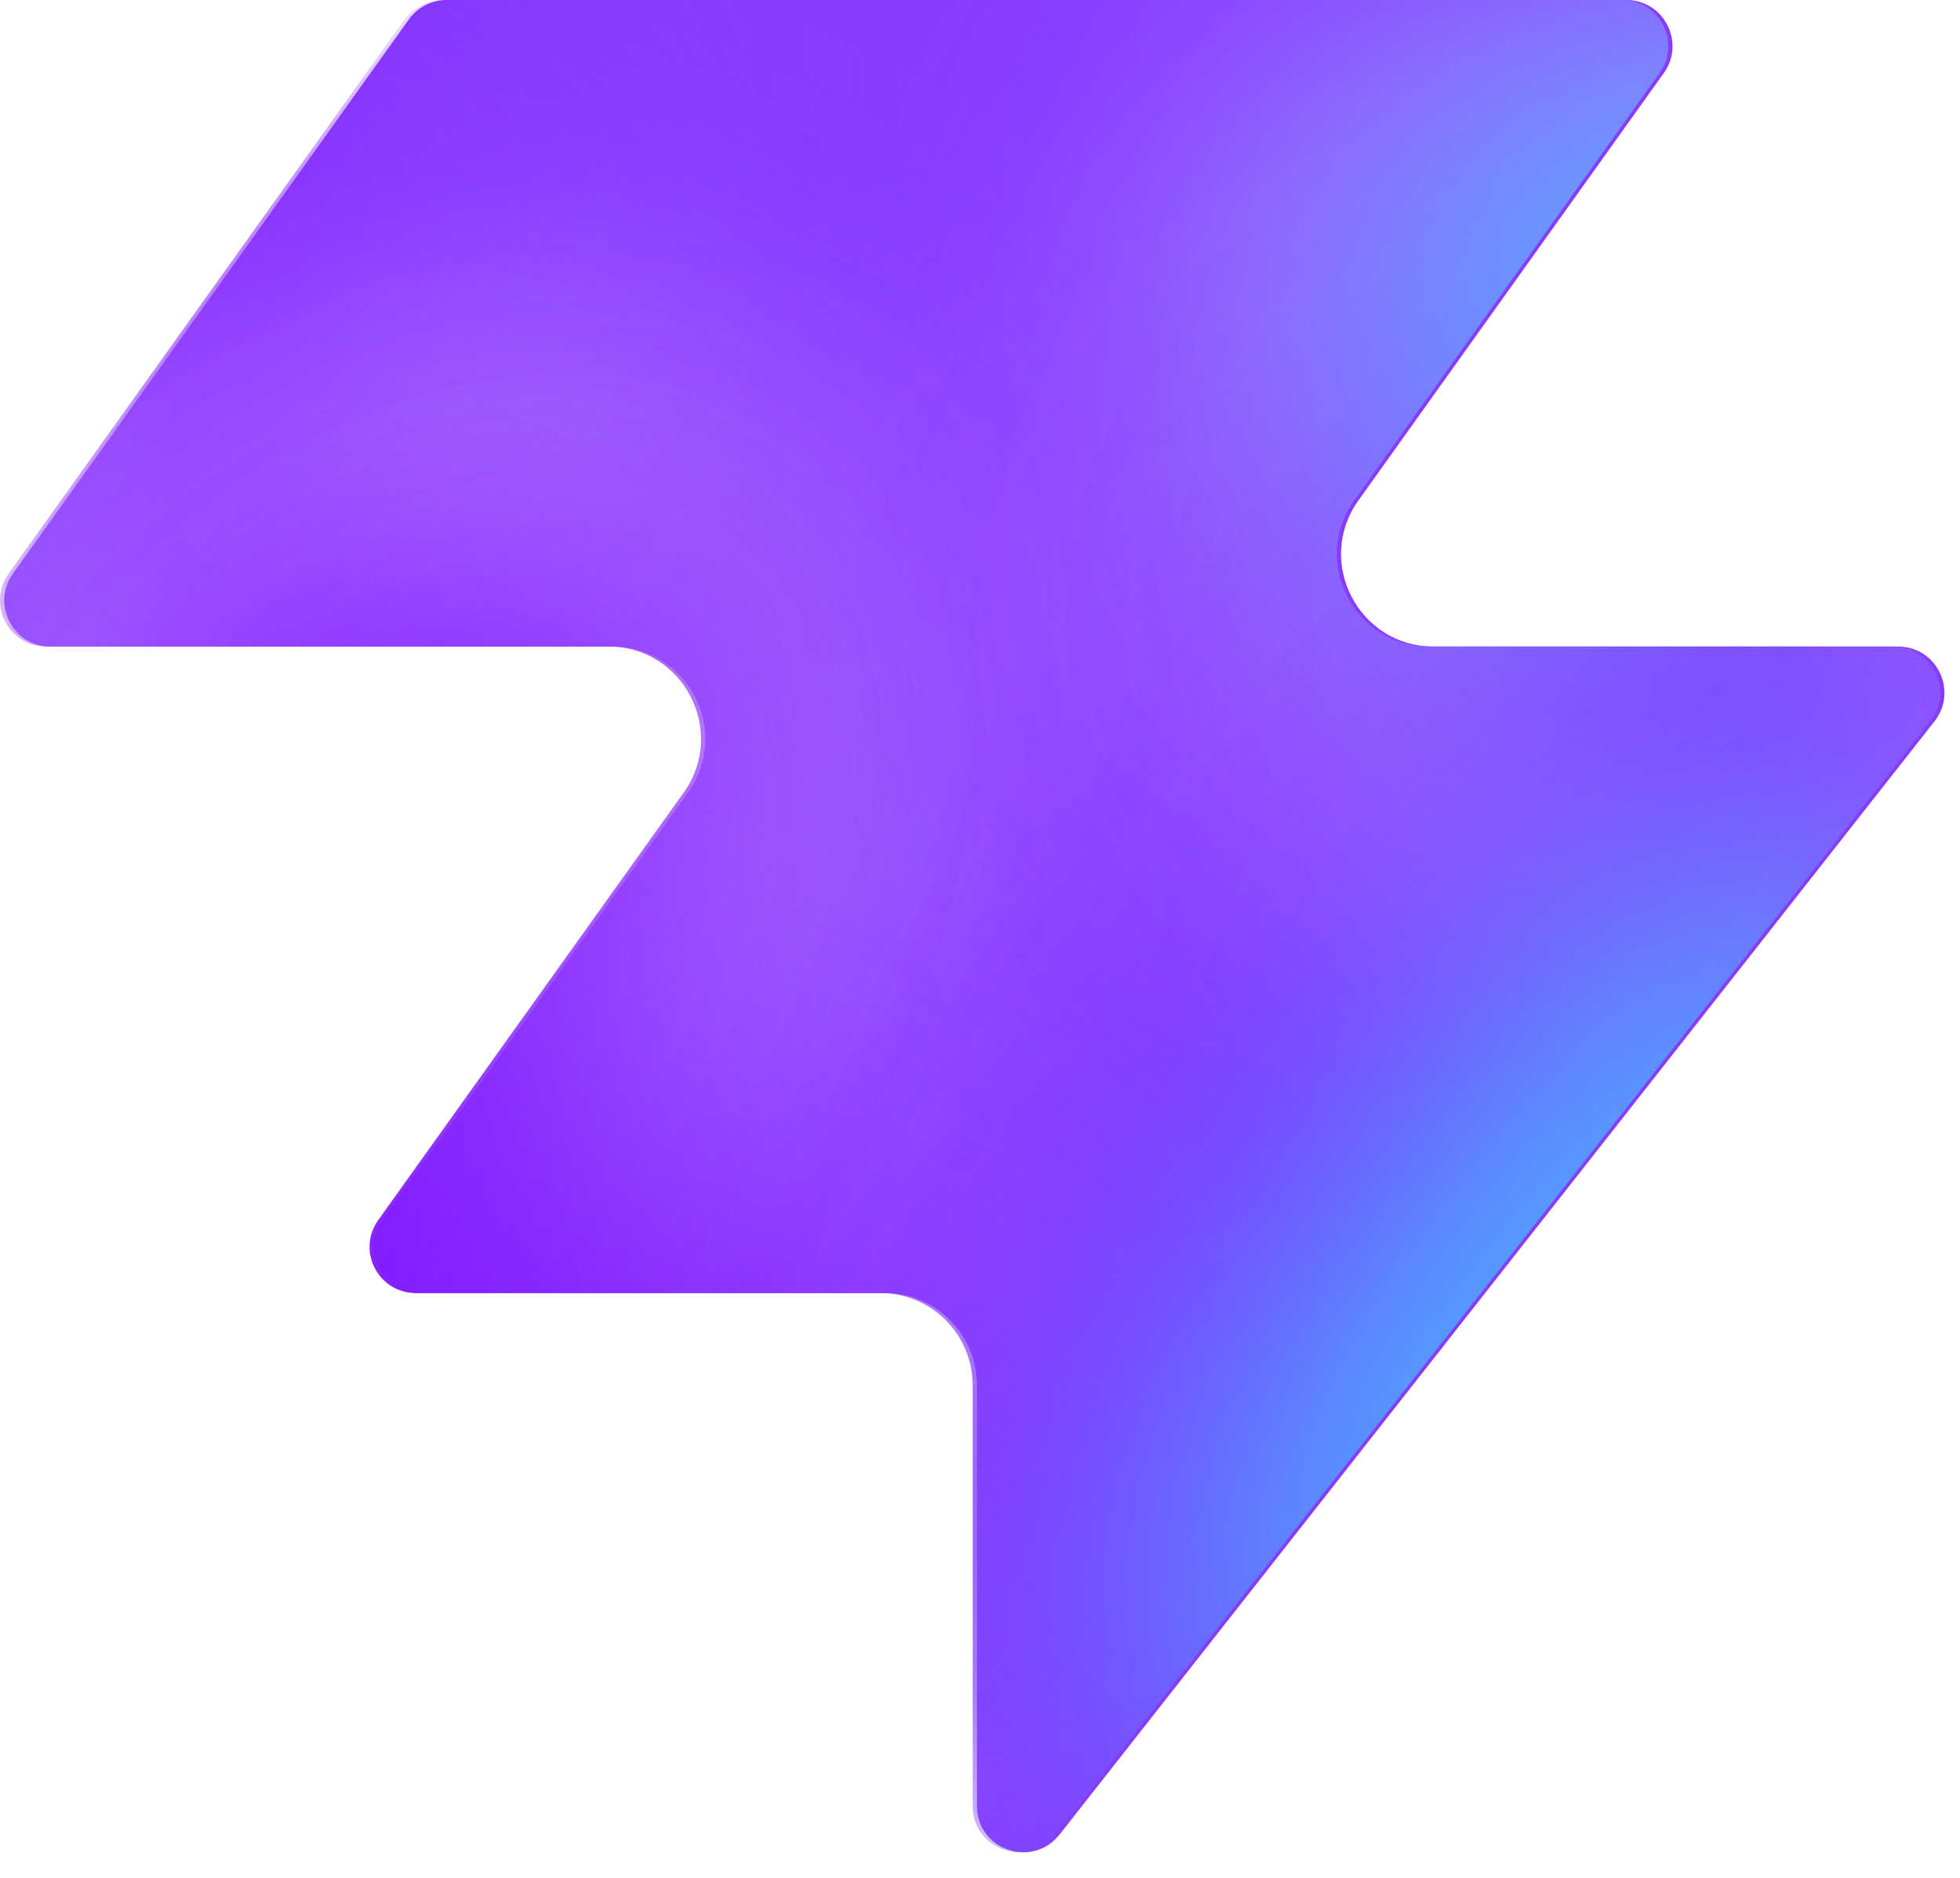
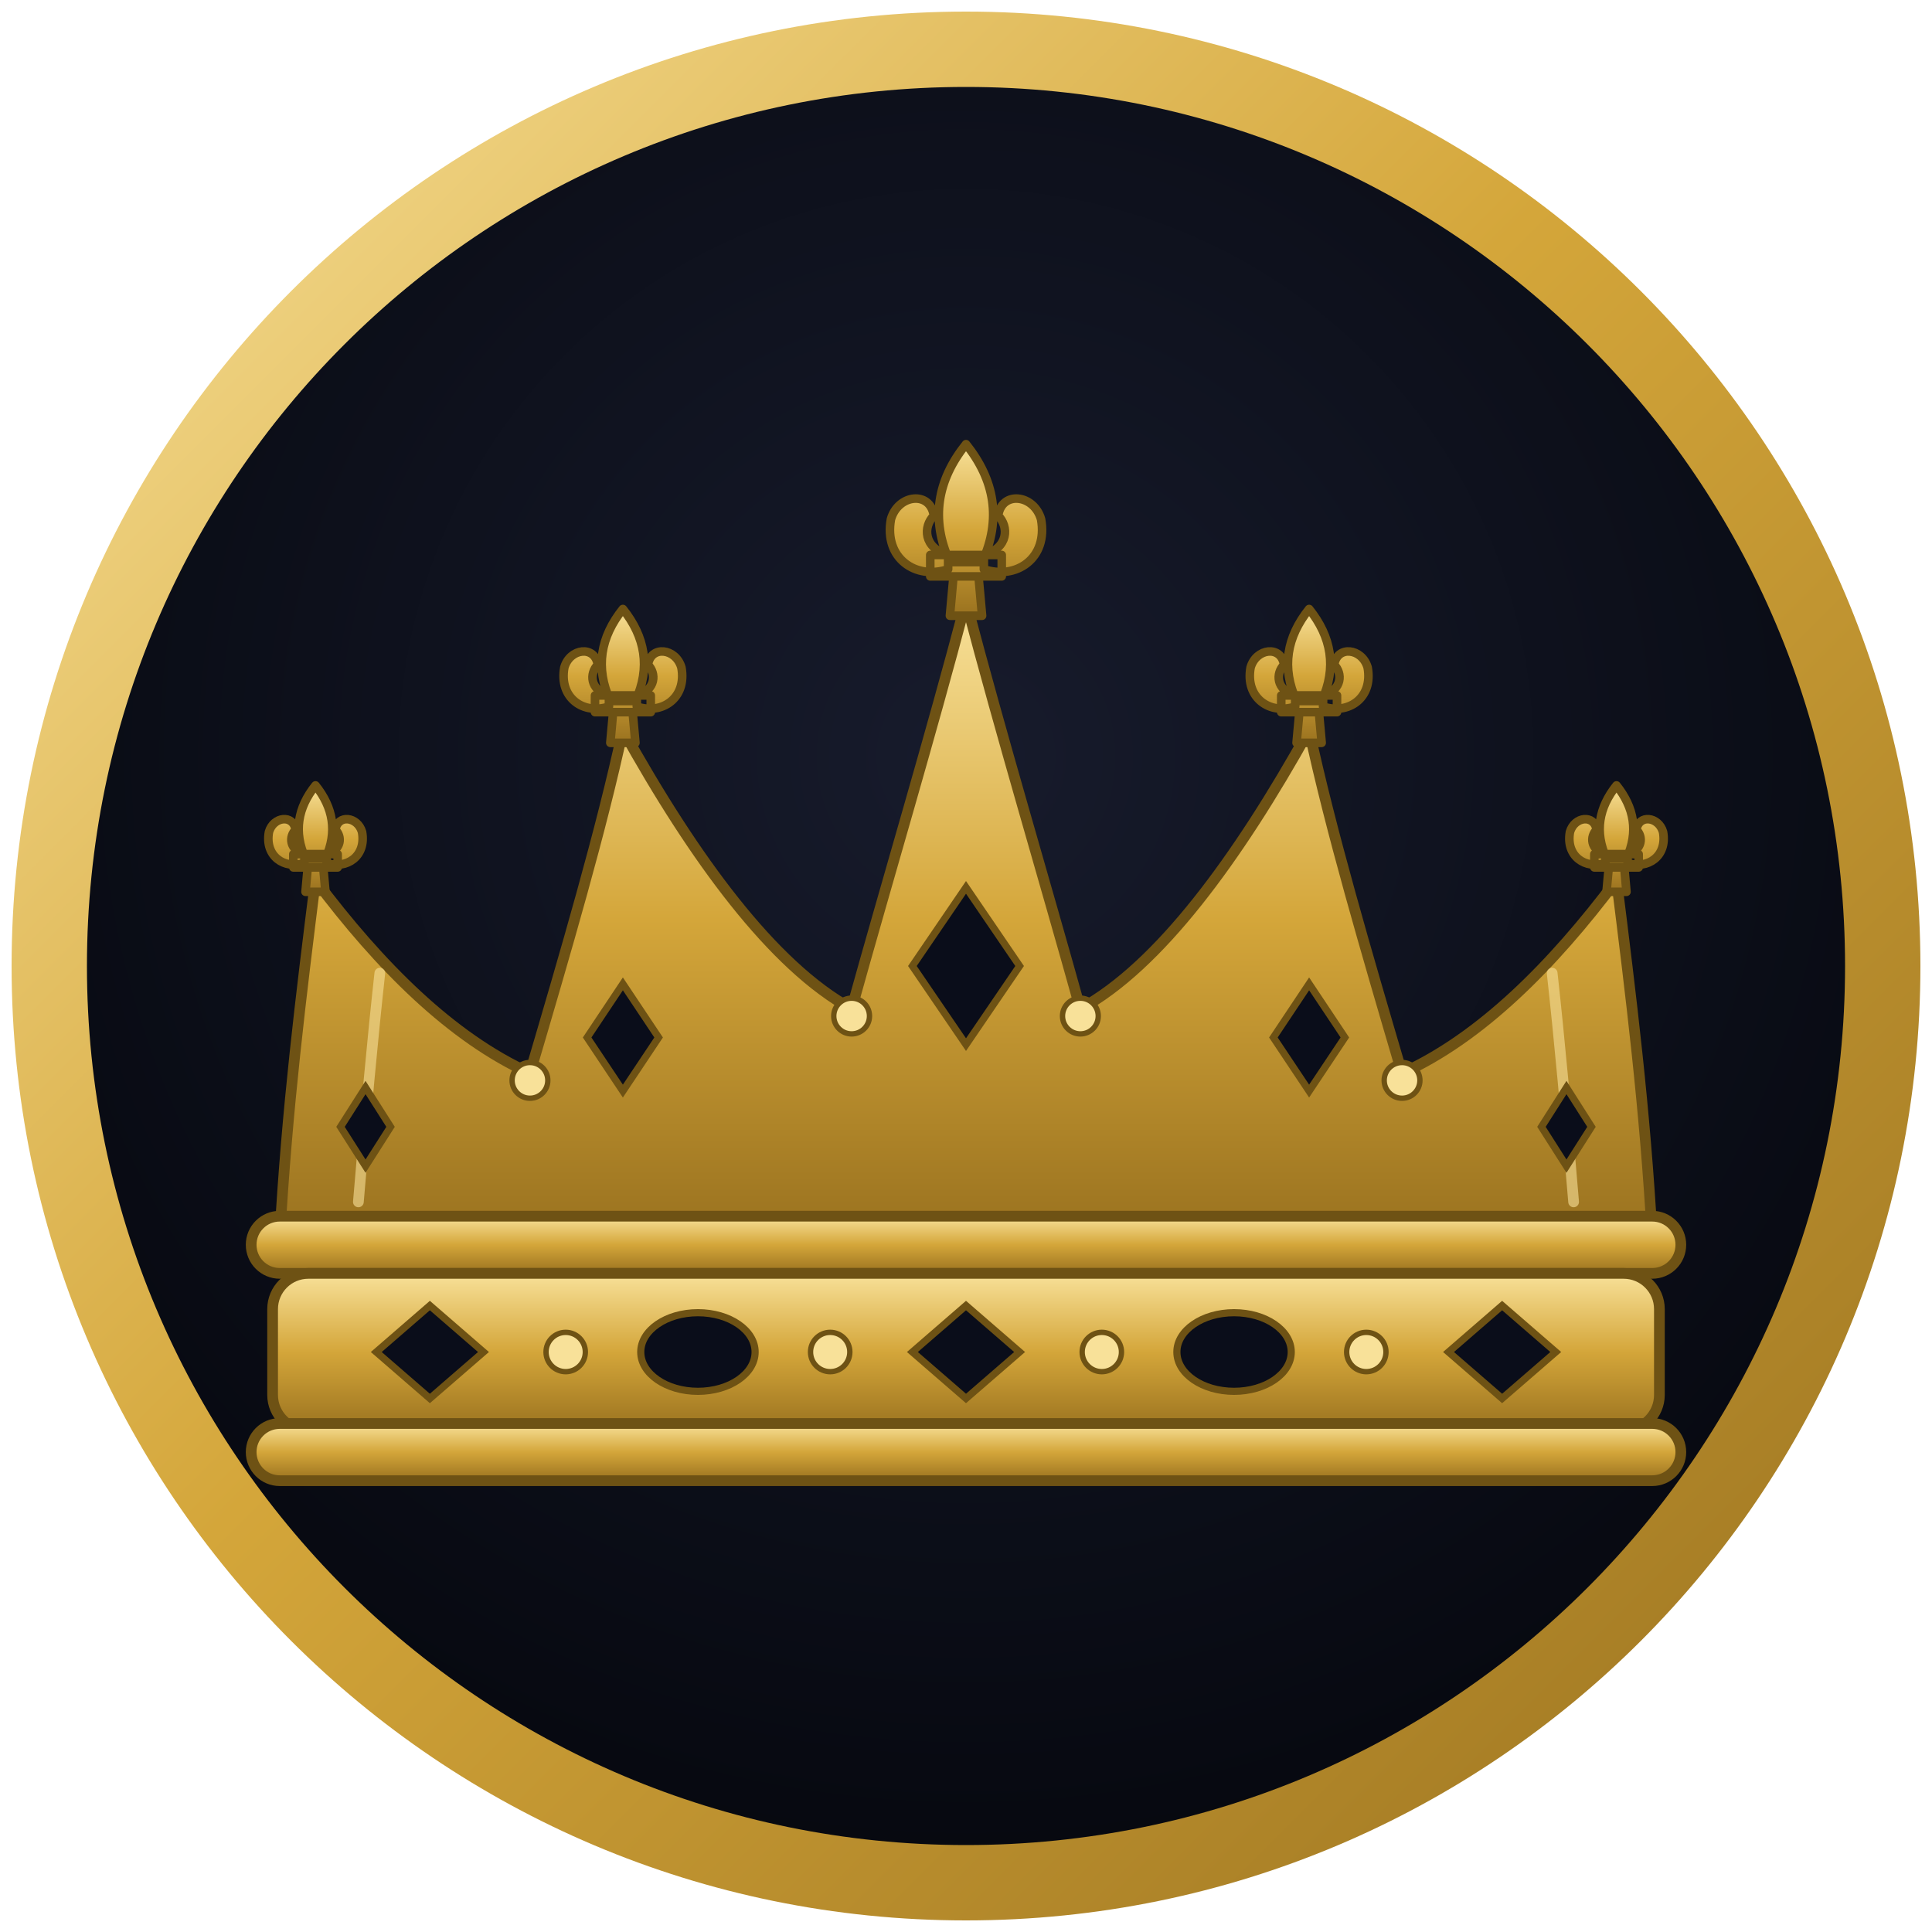
- <svg xmlns="http://www.w3.org/2000/svg" width="48" height="46" fill="none" viewBox="0 0 48 46">
-   <path fill="#863bff" d="M25.946 44.938c-.664.845-2.021.375-2.021-.698V33.937a2.26 2.26 0 0 0-2.262-2.262H10.287c-.92 0-1.456-1.04-.92-1.788l7.48-10.471c1.07-1.497 0-3.578-1.842-3.578H1.237c-.92 0-1.456-1.04-.92-1.788L10.013.474c.214-.297.556-.474.92-.474h28.894c.92 0 1.456 1.04.92 1.788l-7.48 10.471c-1.07 1.498 0 3.579 1.842 3.579h11.377c.943 0 1.473 1.088.89 1.83L25.947 44.94z" style="fill:#863bff;fill:color(display-p3 .525 .23 1);fill-opacity:1" />
-   <mask id="a" width="48" height="46" x="0" y="0" maskUnits="userSpaceOnUse" style="mask-type:alpha">
-     <path fill="#000" d="M25.842 44.938c-.664.844-2.021.375-2.021-.698V33.937a2.26 2.26 0 0 0-2.262-2.262H10.183c-.92 0-1.456-1.04-.92-1.788l7.48-10.471c1.07-1.498 0-3.579-1.842-3.579H1.133c-.92 0-1.456-1.04-.92-1.787L9.91.473c.214-.297.556-.474.92-.474h28.894c.92 0 1.456 1.04.92 1.788l-7.48 10.471c-1.07 1.498 0 3.578 1.842 3.578h11.377c.943 0 1.473 1.088.89 1.832L25.843 44.94z" style="fill:#000;fill-opacity:1" />
-   </mask>
-   <g mask="url(#a)">
-     <g filter="url(#b)">
-       <ellipse cx="5.508" cy="14.704" fill="#ede6ff" rx="5.508" ry="14.704" style="fill:#ede6ff;fill:color(display-p3 .927 .903 1);fill-opacity:1" transform="matrix(.00324 1 1 -.00324 -4.47 31.516)" />
-     </g>
-     <g filter="url(#c)">
-       <ellipse cx="10.399" cy="29.851" fill="#ede6ff" rx="10.399" ry="29.851" style="fill:#ede6ff;fill:color(display-p3 .927 .903 1);fill-opacity:1" transform="matrix(.00324 1 1 -.00324 -39.328 7.883)" />
-     </g>
-     <g filter="url(#d)">
-       <ellipse cx="5.508" cy="30.487" fill="#7e14ff" rx="5.508" ry="30.487" style="fill:#7e14ff;fill:color(display-p3 .492 .077 1);fill-opacity:1" transform="rotate(89.814 -25.913 -14.639)scale(1 -1)" />
-     </g>
-     <g filter="url(#e)">
-       <ellipse cx="5.508" cy="30.599" fill="#7e14ff" rx="5.508" ry="30.599" style="fill:#7e14ff;fill:color(display-p3 .492 .077 1);fill-opacity:1" transform="rotate(89.814 -32.644 -3.334)scale(1 -1)" />
-     </g>
-     <g filter="url(#f)">
-       <ellipse cx="5.508" cy="30.599" fill="#7e14ff" rx="5.508" ry="30.599" style="fill:#7e14ff;fill:color(display-p3 .492 .077 1);fill-opacity:1" transform="matrix(.00324 1 1 -.00324 -34.34 30.47)" />
-     </g>
-     <g filter="url(#g)">
-       <ellipse cx="14.072" cy="22.078" fill="#ede6ff" rx="14.072" ry="22.078" style="fill:#ede6ff;fill:color(display-p3 .927 .903 1);fill-opacity:1" transform="rotate(93.35 24.506 48.493)scale(-1 1)" />
-     </g>
-     <g filter="url(#h)">
-       <ellipse cx="3.47" cy="21.501" fill="#7e14ff" rx="3.47" ry="21.501" style="fill:#7e14ff;fill:color(display-p3 .492 .077 1);fill-opacity:1" transform="rotate(89.009 28.708 47.59)scale(-1 1)" />
-     </g>
-     <g filter="url(#i)">
-       <ellipse cx="3.47" cy="21.501" fill="#7e14ff" rx="3.47" ry="21.501" style="fill:#7e14ff;fill:color(display-p3 .492 .077 1);fill-opacity:1" transform="rotate(89.009 28.708 47.59)scale(-1 1)" />
-     </g>
-     <g filter="url(#j)">
-       <ellipse cx=".387" cy="8.972" fill="#7e14ff" rx="4.407" ry="29.108" style="fill:#7e14ff;fill:color(display-p3 .492 .077 1);fill-opacity:1" transform="rotate(39.51 .387 8.972)" />
-     </g>
-     <g filter="url(#k)">
-       <ellipse cx="47.523" cy="-6.092" fill="#7e14ff" rx="4.407" ry="29.108" style="fill:#7e14ff;fill:color(display-p3 .492 .077 1);fill-opacity:1" transform="rotate(37.892 47.523 -6.092)" />
-     </g>
-     <g filter="url(#l)">
-       <ellipse cx="41.412" cy="6.333" fill="#47bfff" rx="5.971" ry="9.665" style="fill:#47bfff;fill:color(display-p3 .28 .748 1);fill-opacity:1" transform="rotate(37.892 41.412 6.333)" />
-     </g>
-     <g filter="url(#m)">
-       <ellipse cx="-1.879" cy="38.332" fill="#7e14ff" rx="4.407" ry="29.108" style="fill:#7e14ff;fill:color(display-p3 .492 .077 1);fill-opacity:1" transform="rotate(37.892 -1.88 38.332)" />
-     </g>
-     <g filter="url(#n)">
-       <ellipse cx="-1.879" cy="38.332" fill="#7e14ff" rx="4.407" ry="29.108" style="fill:#7e14ff;fill:color(display-p3 .492 .077 1);fill-opacity:1" transform="rotate(37.892 -1.88 38.332)" />
-     </g>
-     <g filter="url(#o)">
-       <ellipse cx="35.651" cy="29.907" fill="#7e14ff" rx="4.407" ry="29.108" style="fill:#7e14ff;fill:color(display-p3 .492 .077 1);fill-opacity:1" transform="rotate(37.892 35.651 29.907)" />
-     </g>
-     <g filter="url(#p)">
-       <ellipse cx="38.418" cy="32.4" fill="#47bfff" rx="5.971" ry="15.297" style="fill:#47bfff;fill:color(display-p3 .28 .748 1);fill-opacity:1" transform="rotate(37.892 38.418 32.4)" />
-     </g>
+ <svg xmlns="http://www.w3.org/2000/svg" viewBox="0 0 1000 1000" role="img" aria-label="Raja Thrifts">
+   <defs>
+     <linearGradient id="fg" x1="0" y1="0" x2="0" y2="1">
+       <stop offset="0" stop-color="#f8e199" />
+       <stop offset="0.5" stop-color="#d4a63a" />
+       <stop offset="1" stop-color="#9a721f" />
+     </linearGradient>
+     <linearGradient id="fgr" x1="0" y1="0" x2="1" y2="1">
+       <stop offset="0" stop-color="#f8e199" />
+       <stop offset="0.45" stop-color="#d4a63a" />
+       <stop offset="1" stop-color="#9a721f" />
+     </linearGradient>
+     <radialGradient id="fbg" cx="0.5" cy="0.38" r="0.65">
+       <stop offset="0" stop-color="#171b2c" />
+       <stop offset="1" stop-color="#06080f" />
+     </radialGradient>
+   </defs>
+   <circle cx="500" cy="500" r="494" fill="url(#fgr)" />
+   <circle cx="500" cy="500" r="455" fill="url(#fbg)" />
+   <g transform="translate(130.0 278) scale(1.85)">
+     <path d="M8 196 C10 160 14 128 18 96 C36 120 56 140 78 150 C88 116 98 82 104 54 C124 90 146 120 168 132 C178 96 190 56 200 18 C210 56 222 96 232 132 C254 120 276 90 296 54 C302 82 312 116 322 150 C344 140 364 120 382 96 C386 128 390 160 392 196 Z" fill="url(#fg)" stroke="#6e5214" stroke-width="3" stroke-linejoin="round" />
+     <path d="M30 186 C32 162 34 140 36 122 M364 122 C366 140 368 162 370 186" stroke="#f8e199" stroke-width="3" opacity="0.6" fill="none" stroke-linecap="round" />
+     <path d="M200 98 L215 120 L200 142 L185 120 Z" fill="#0a0d1a" stroke="#6e5214" stroke-width="2" />
+     <path d="M104 125 L114 140 L104 155 L94 140 Z" fill="#0a0d1a" stroke="#6e5214" stroke-width="2" />
+     <path d="M296 125 L306 140 L296 155 L286 140 Z" fill="#0a0d1a" stroke="#6e5214" stroke-width="2" />
+     <path d="M32 154 L39 165 L32 176 L25 165 Z" fill="#0a0d1a" stroke="#6e5214" stroke-width="2" />
+     <path d="M368 154 L375 165 L368 176 L361 165 Z" fill="#0a0d1a" stroke="#6e5214" stroke-width="2" />
+     <circle cx="78" cy="152" r="5" fill="#f8e199" stroke="#6e5214" stroke-width="1.5" />
+     <circle cx="168" cy="134" r="5" fill="#f8e199" stroke="#6e5214" stroke-width="1.5" />
+     <circle cx="232" cy="134" r="5" fill="#f8e199" stroke="#6e5214" stroke-width="1.5" />
+     <circle cx="322" cy="152" r="5" fill="#f8e199" stroke="#6e5214" stroke-width="1.5" />
+     <path transform="translate(18 98) scale(0.62)" d="M0 -46 C8 -36 10 -25 4.5 -13 L-4.5 -13 C-10 -25 -8 -36 0 -46 Z M-5 -11 C-14 -8 -23 -14 -21 -25 C-19 -32 -10 -33 -9 -26 C-12 -23 -12 -17 -5 -15 Z M5 -11 C14 -8 23 -14 21 -25 C19 -32 10 -33 9 -26 C12 -23 12 -17 5 -15 Z M-10 -15 H10 V-9 H-10 Z M-3.5 -9 H3.5 L4.5 2 H-4.5 Z" fill="url(#fg)" stroke="#6e5214" stroke-width="3.87" stroke-linejoin="round" />
+     <path transform="translate(104 56) scale(0.78)" d="M0 -46 C8 -36 10 -25 4.5 -13 L-4.5 -13 C-10 -25 -8 -36 0 -46 Z M-5 -11 C-14 -8 -23 -14 -21 -25 C-19 -32 -10 -33 -9 -26 C-12 -23 -12 -17 -5 -15 Z M5 -11 C14 -8 23 -14 21 -25 C19 -32 10 -33 9 -26 C12 -23 12 -17 5 -15 Z M-10 -15 H10 V-9 H-10 Z M-3.5 -9 H3.5 L4.5 2 H-4.5 Z" fill="url(#fg)" stroke="#6e5214" stroke-width="3.08" stroke-linejoin="round" />
+     <path transform="translate(200 20) scale(1.0)" d="M0 -46 C8 -36 10 -25 4.5 -13 L-4.5 -13 C-10 -25 -8 -36 0 -46 Z M-5 -11 C-14 -8 -23 -14 -21 -25 C-19 -32 -10 -33 -9 -26 C-12 -23 -12 -17 -5 -15 Z M5 -11 C14 -8 23 -14 21 -25 C19 -32 10 -33 9 -26 C12 -23 12 -17 5 -15 Z M-10 -15 H10 V-9 H-10 Z M-3.5 -9 H3.5 L4.5 2 H-4.5 Z" fill="url(#fg)" stroke="#6e5214" stroke-width="2.40" stroke-linejoin="round" />
+     <path transform="translate(296 56) scale(0.78)" d="M0 -46 C8 -36 10 -25 4.5 -13 L-4.5 -13 C-10 -25 -8 -36 0 -46 Z M-5 -11 C-14 -8 -23 -14 -21 -25 C-19 -32 -10 -33 -9 -26 C-12 -23 -12 -17 -5 -15 Z M5 -11 C14 -8 23 -14 21 -25 C19 -32 10 -33 9 -26 C12 -23 12 -17 5 -15 Z M-10 -15 H10 V-9 H-10 Z M-3.5 -9 H3.5 L4.5 2 H-4.5 Z" fill="url(#fg)" stroke="#6e5214" stroke-width="3.08" stroke-linejoin="round" />
+     <path transform="translate(382 98) scale(0.62)" d="M0 -46 C8 -36 10 -25 4.5 -13 L-4.5 -13 C-10 -25 -8 -36 0 -46 Z M-5 -11 C-14 -8 -23 -14 -21 -25 C-19 -32 -10 -33 -9 -26 C-12 -23 -12 -17 -5 -15 Z M5 -11 C14 -8 23 -14 21 -25 C19 -32 10 -33 9 -26 C12 -23 12 -17 5 -15 Z M-10 -15 H10 V-9 H-10 Z M-3.5 -9 H3.5 L4.5 2 H-4.5 Z" fill="url(#fg)" stroke="#6e5214" stroke-width="3.87" stroke-linejoin="round" />
+     <rect x="0" y="190" width="400" height="16" rx="8" fill="url(#fg)" stroke="#6e5214" stroke-width="3" />
+     <rect x="6" y="206" width="388" height="44" rx="10" fill="url(#fg)" stroke="#6e5214" stroke-width="3" />
+     <rect x="0" y="248" width="400" height="16" rx="8" fill="url(#fg)" stroke="#6e5214" stroke-width="3" />
+     <path d="M50 215 L65 228 L50 241 L35 228 Z" fill="#0a0d1a" stroke="#6e5214" stroke-width="2" />
+     <ellipse cx="125" cy="228" rx="16" ry="11" fill="#0a0d1a" stroke="#6e5214" stroke-width="2" />
+     <path d="M200 215 L215 228 L200 241 L185 228 Z" fill="#0a0d1a" stroke="#6e5214" stroke-width="2" />
+     <ellipse cx="275" cy="228" rx="16" ry="11" fill="#0a0d1a" stroke="#6e5214" stroke-width="2" />
+     <path d="M350 215 L365 228 L350 241 L335 228 Z" fill="#0a0d1a" stroke="#6e5214" stroke-width="2" />
+     <circle cx="88" cy="228" r="5.5" fill="#f8e199" stroke="#6e5214" stroke-width="1.5" />
+     <circle cx="162" cy="228" r="5.5" fill="#f8e199" stroke="#6e5214" stroke-width="1.5" />
+     <circle cx="238" cy="228" r="5.5" fill="#f8e199" stroke="#6e5214" stroke-width="1.5" />
+     <circle cx="312" cy="228" r="5.5" fill="#f8e199" stroke="#6e5214" stroke-width="1.5" />
  </g>
-   <defs>
-     <filter id="b" width="60.045" height="41.654" x="-19.77" y="16.149" color-interpolation-filters="sRGB" filterUnits="userSpaceOnUse">
-       <feFlood flood-opacity="0" result="BackgroundImageFix" />
-       <feBlend in="SourceGraphic" in2="BackgroundImageFix" result="shape" />
-       <feGaussianBlur result="effect1_foregroundBlur_2002_17158" stdDeviation="7.659" />
-     </filter>
-     <filter id="c" width="90.34" height="51.437" x="-54.613" y="-7.533" color-interpolation-filters="sRGB" filterUnits="userSpaceOnUse">
-       <feFlood flood-opacity="0" result="BackgroundImageFix" />
-       <feBlend in="SourceGraphic" in2="BackgroundImageFix" result="shape" />
-       <feGaussianBlur result="effect1_foregroundBlur_2002_17158" stdDeviation="7.659" />
-     </filter>
-     <filter id="d" width="79.355" height="29.4" x="-49.64" y="2.03" color-interpolation-filters="sRGB" filterUnits="userSpaceOnUse">
-       <feFlood flood-opacity="0" result="BackgroundImageFix" />
-       <feBlend in="SourceGraphic" in2="BackgroundImageFix" result="shape" />
-       <feGaussianBlur result="effect1_foregroundBlur_2002_17158" stdDeviation="4.596" />
-     </filter>
-     <filter id="e" width="79.579" height="29.4" x="-45.045" y="20.029" color-interpolation-filters="sRGB" filterUnits="userSpaceOnUse">
-       <feFlood flood-opacity="0" result="BackgroundImageFix" />
-       <feBlend in="SourceGraphic" in2="BackgroundImageFix" result="shape" />
-       <feGaussianBlur result="effect1_foregroundBlur_2002_17158" stdDeviation="4.596" />
-     </filter>
-     <filter id="f" width="79.579" height="29.4" x="-43.513" y="21.178" color-interpolation-filters="sRGB" filterUnits="userSpaceOnUse">
-       <feFlood flood-opacity="0" result="BackgroundImageFix" />
-       <feBlend in="SourceGraphic" in2="BackgroundImageFix" result="shape" />
-       <feGaussianBlur result="effect1_foregroundBlur_2002_17158" stdDeviation="4.596" />
-     </filter>
-     <filter id="g" width="74.749" height="58.852" x="15.756" y="-17.901" color-interpolation-filters="sRGB" filterUnits="userSpaceOnUse">
-       <feFlood flood-opacity="0" result="BackgroundImageFix" />
-       <feBlend in="SourceGraphic" in2="BackgroundImageFix" result="shape" />
-       <feGaussianBlur result="effect1_foregroundBlur_2002_17158" stdDeviation="7.659" />
-     </filter>
-     <filter id="h" width="61.377" height="25.362" x="23.548" y="2.284" color-interpolation-filters="sRGB" filterUnits="userSpaceOnUse">
-       <feFlood flood-opacity="0" result="BackgroundImageFix" />
-       <feBlend in="SourceGraphic" in2="BackgroundImageFix" result="shape" />
-       <feGaussianBlur result="effect1_foregroundBlur_2002_17158" stdDeviation="4.596" />
-     </filter>
-     <filter id="i" width="61.377" height="25.362" x="23.548" y="2.284" color-interpolation-filters="sRGB" filterUnits="userSpaceOnUse">
-       <feFlood flood-opacity="0" result="BackgroundImageFix" />
-       <feBlend in="SourceGraphic" in2="BackgroundImageFix" result="shape" />
-       <feGaussianBlur result="effect1_foregroundBlur_2002_17158" stdDeviation="4.596" />
-     </filter>
-     <filter id="j" width="56.045" height="63.649" x="-27.636" y="-22.853" color-interpolation-filters="sRGB" filterUnits="userSpaceOnUse">
-       <feFlood flood-opacity="0" result="BackgroundImageFix" />
-       <feBlend in="SourceGraphic" in2="BackgroundImageFix" result="shape" />
-       <feGaussianBlur result="effect1_foregroundBlur_2002_17158" stdDeviation="4.596" />
-     </filter>
-     <filter id="k" width="54.814" height="64.646" x="20.116" y="-38.415" color-interpolation-filters="sRGB" filterUnits="userSpaceOnUse">
-       <feFlood flood-opacity="0" result="BackgroundImageFix" />
-       <feBlend in="SourceGraphic" in2="BackgroundImageFix" result="shape" />
-       <feGaussianBlur result="effect1_foregroundBlur_2002_17158" stdDeviation="4.596" />
-     </filter>
-     <filter id="l" width="33.541" height="35.313" x="24.641" y="-11.323" color-interpolation-filters="sRGB" filterUnits="userSpaceOnUse">
-       <feFlood flood-opacity="0" result="BackgroundImageFix" />
-       <feBlend in="SourceGraphic" in2="BackgroundImageFix" result="shape" />
-       <feGaussianBlur result="effect1_foregroundBlur_2002_17158" stdDeviation="4.596" />
-     </filter>
-     <filter id="m" width="54.814" height="64.646" x="-29.286" y="6.009" color-interpolation-filters="sRGB" filterUnits="userSpaceOnUse">
-       <feFlood flood-opacity="0" result="BackgroundImageFix" />
-       <feBlend in="SourceGraphic" in2="BackgroundImageFix" result="shape" />
-       <feGaussianBlur result="effect1_foregroundBlur_2002_17158" stdDeviation="4.596" />
-     </filter>
-     <filter id="n" width="54.814" height="64.646" x="-29.286" y="6.009" color-interpolation-filters="sRGB" filterUnits="userSpaceOnUse">
-       <feFlood flood-opacity="0" result="BackgroundImageFix" />
-       <feBlend in="SourceGraphic" in2="BackgroundImageFix" result="shape" />
-       <feGaussianBlur result="effect1_foregroundBlur_2002_17158" stdDeviation="4.596" />
-     </filter>
-     <filter id="o" width="54.814" height="64.646" x="8.244" y="-2.416" color-interpolation-filters="sRGB" filterUnits="userSpaceOnUse">
-       <feFlood flood-opacity="0" result="BackgroundImageFix" />
-       <feBlend in="SourceGraphic" in2="BackgroundImageFix" result="shape" />
-       <feGaussianBlur result="effect1_foregroundBlur_2002_17158" stdDeviation="4.596" />
-     </filter>
-     <filter id="p" width="39.409" height="43.623" x="18.713" y="10.588" color-interpolation-filters="sRGB" filterUnits="userSpaceOnUse">
-       <feFlood flood-opacity="0" result="BackgroundImageFix" />
-       <feBlend in="SourceGraphic" in2="BackgroundImageFix" result="shape" />
-       <feGaussianBlur result="effect1_foregroundBlur_2002_17158" stdDeviation="4.596" />
-     </filter>
-   </defs>
</svg>
